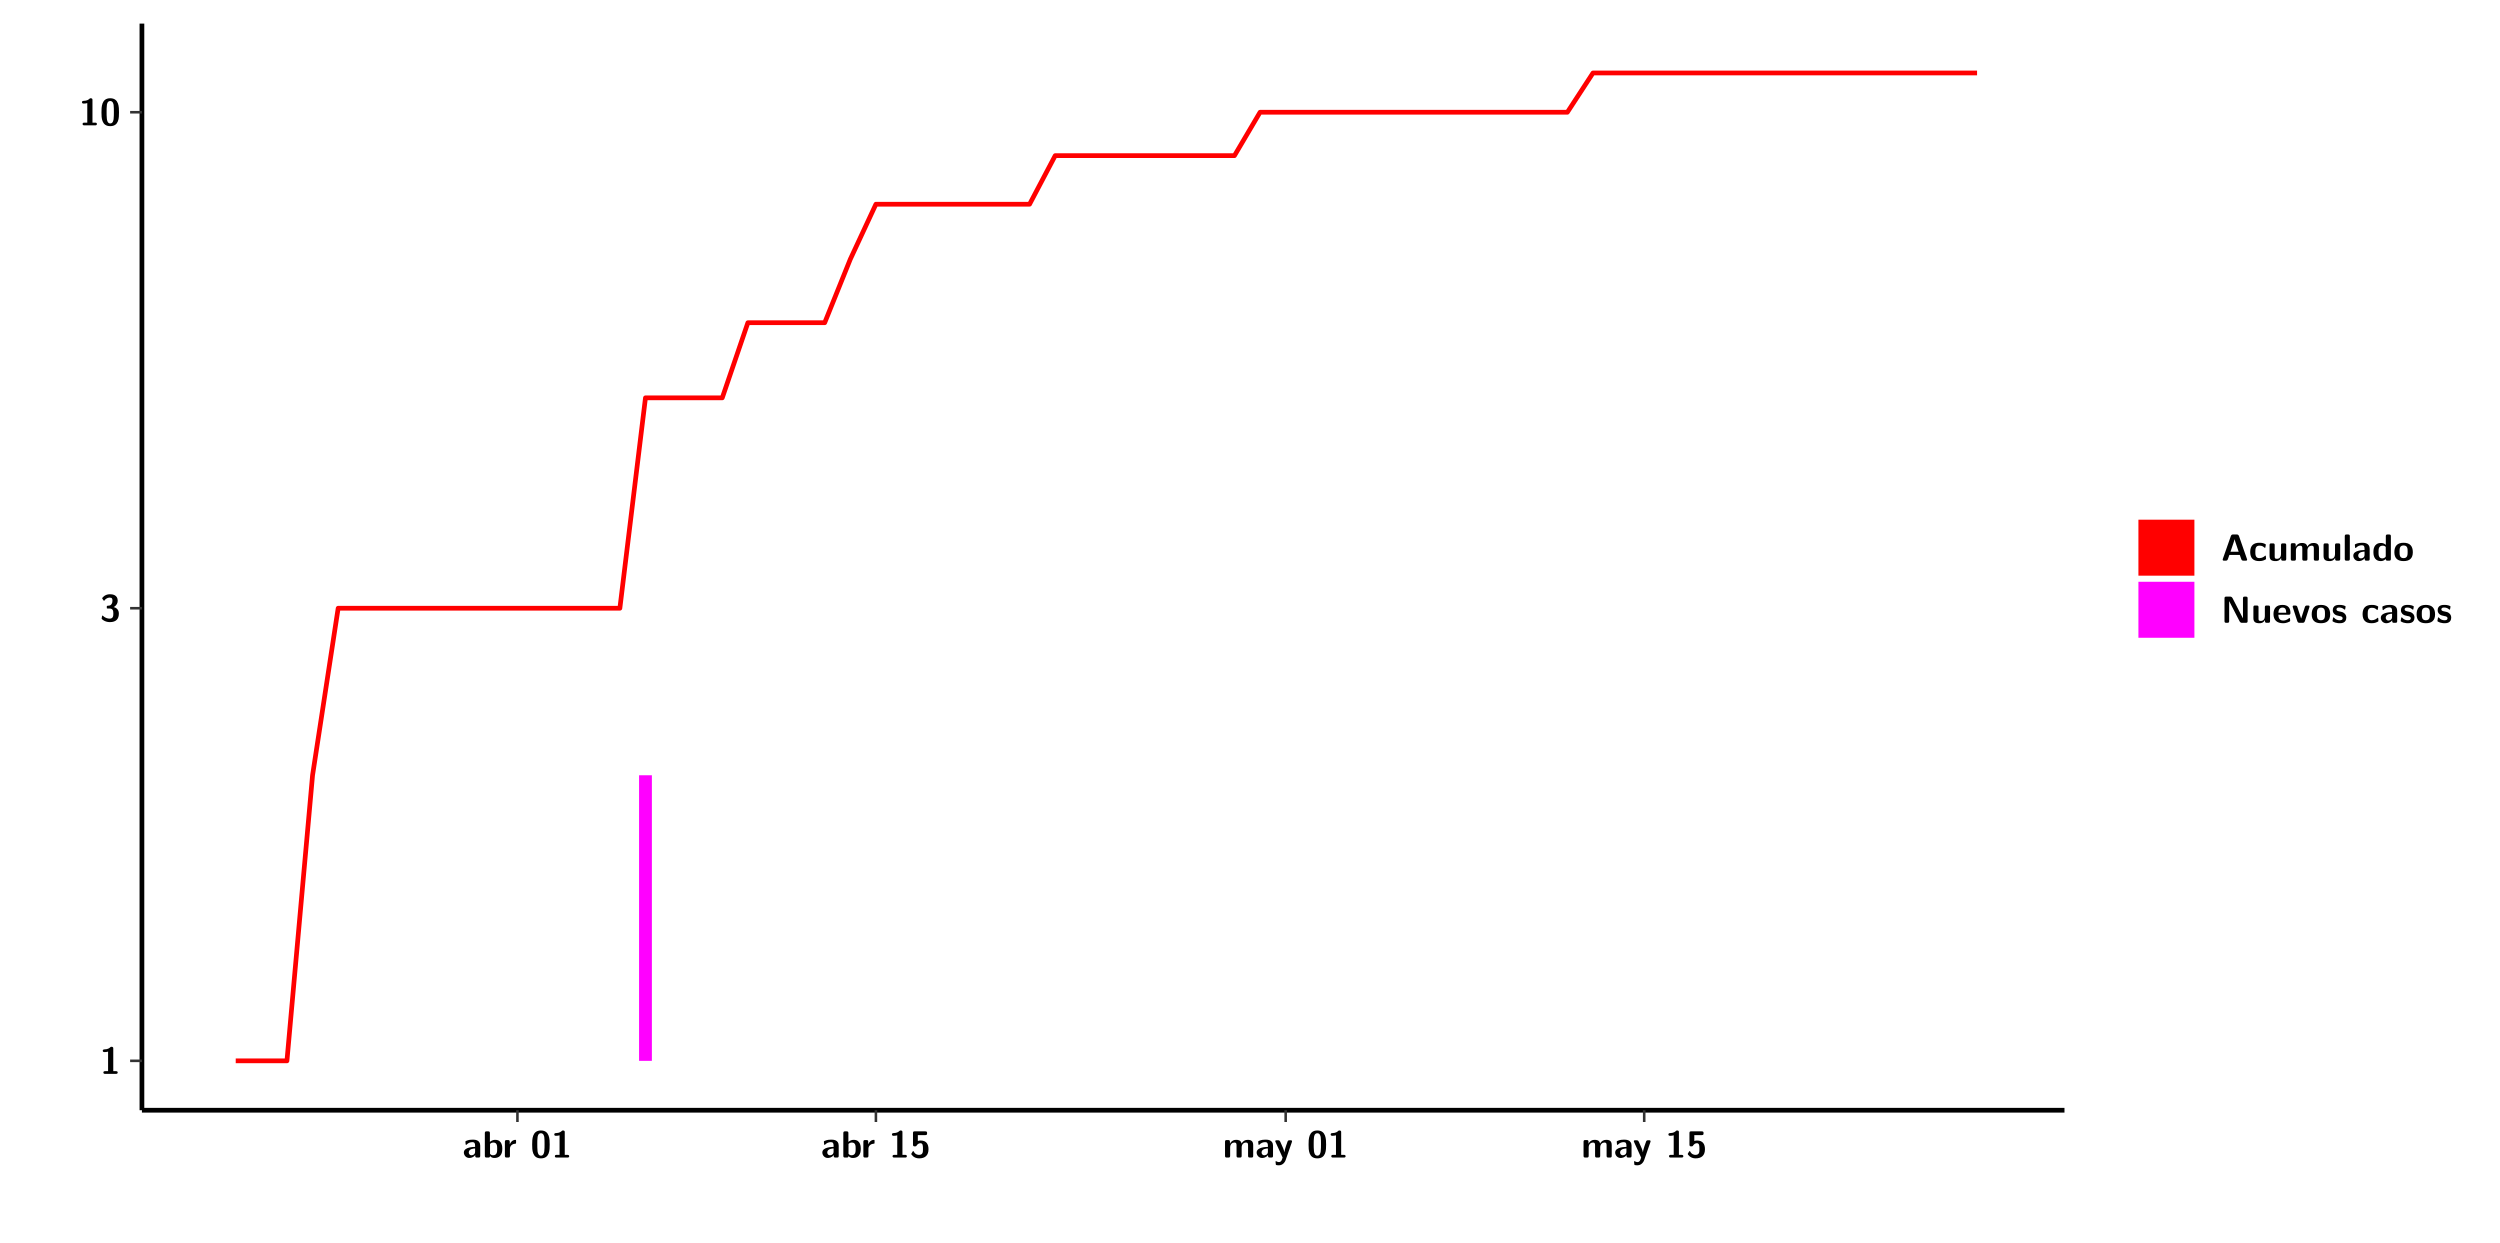
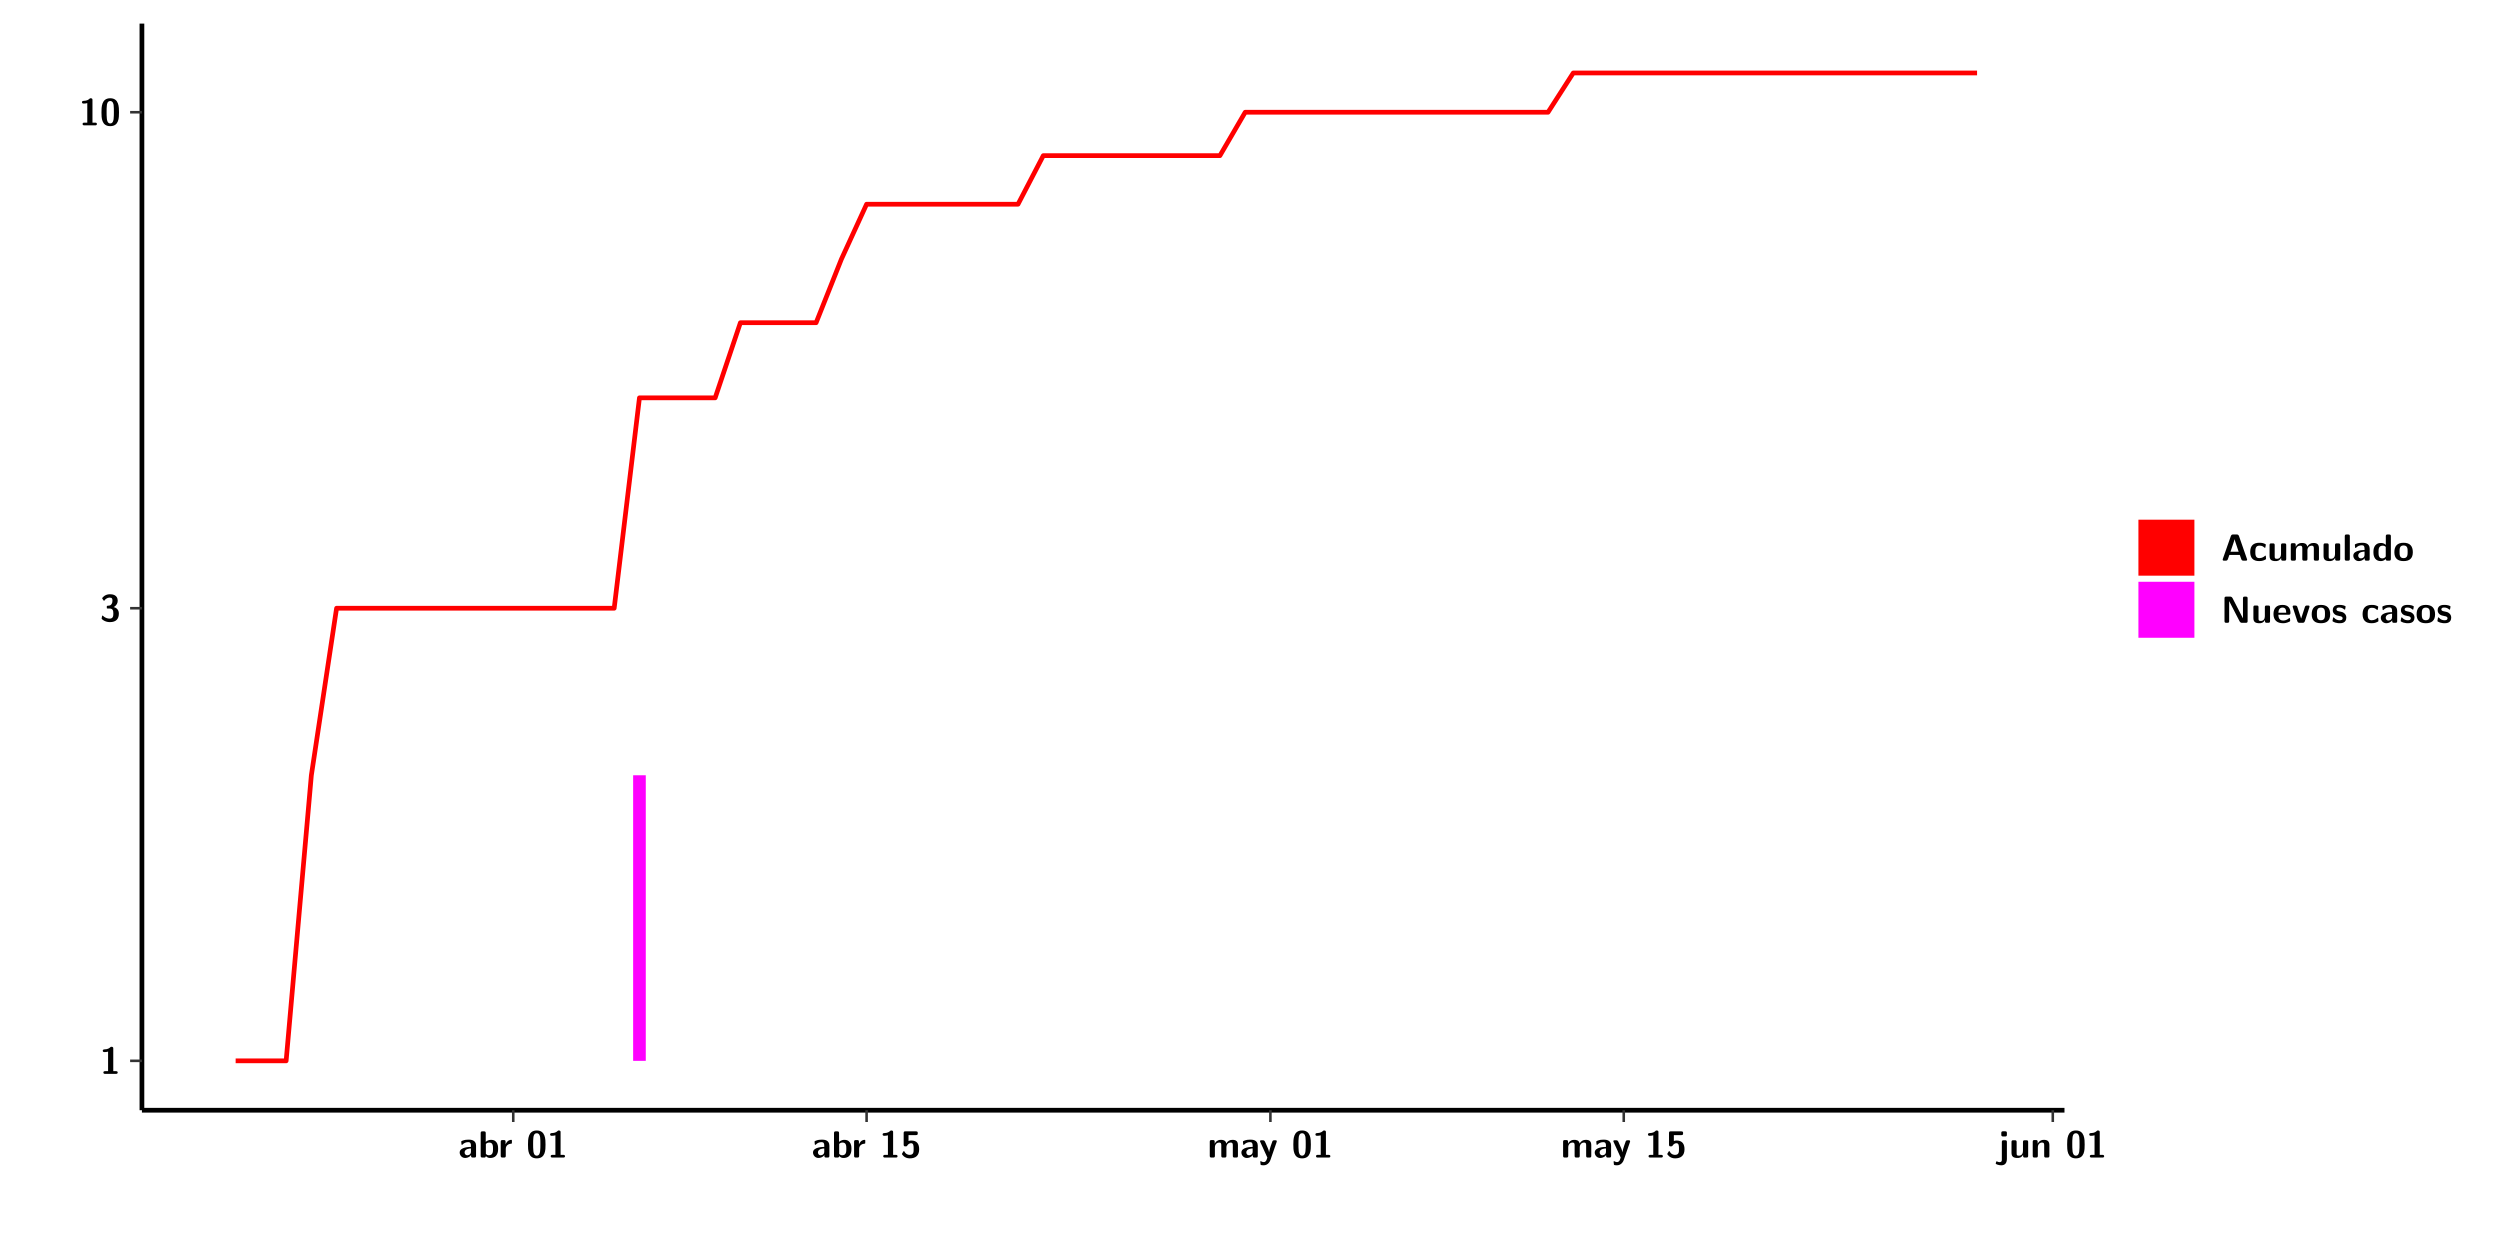
<svg xmlns="http://www.w3.org/2000/svg" xmlns:xlink="http://www.w3.org/1999/xlink" width="579.653pt" height="288pt" viewBox="0 0 579.653 288" version="1.1">
  <defs>
    <g>
      <symbol overflow="visible" id="glyph0-0">
        <path style="stroke:none;" d="" />
      </symbol>
      <symbol overflow="visible" id="glyph0-1">
        <path style="stroke:none;" d="M 3.109 -5.859 C 3.109 -6.016 3.109 -6.281 2.719 -6.281 C 2.547 -6.281 2.516 -6.266 2.406 -6.156 C 2.25 -6.016 1.922 -5.688 1.047 -5.672 C 0.891 -5.672 0.672 -5.609 0.672 -5.359 C 0.672 -5.047 0.969 -5.047 1.094 -5.047 C 1.344 -5.047 1.656 -5.078 1.906 -5.156 L 1.906 -0.625 L 1.234 -0.625 C 1.109 -0.625 0.812 -0.625 0.812 -0.312 C 0.812 0 1.109 0 1.234 0 L 3.719 0 C 3.828 0 4.141 0 4.141 -0.312 C 4.141 -0.625 3.828 -0.625 3.719 -0.625 L 3.109 -0.625 Z M 3.109 -5.859 " />
      </symbol>
      <symbol overflow="visible" id="glyph0-2">
        <path style="stroke:none;" d="M 0.844 -4.859 C 0.906 -4.766 0.953 -4.766 0.969 -4.766 C 1.031 -4.766 1.047 -4.797 1.094 -4.859 C 1.547 -5.5 2.172 -5.5 2.281 -5.5 C 2.844 -5.5 2.922 -5.203 2.922 -4.781 C 2.922 -4.656 2.922 -4.234 2.641 -3.906 C 2.438 -3.656 2.219 -3.641 1.953 -3.625 C 1.859 -3.609 1.688 -3.609 1.672 -3.578 C 1.609 -3.562 1.609 -3.5 1.609 -3.359 L 1.609 -3.203 C 1.609 -2.984 1.609 -2.969 1.844 -2.969 L 2.219 -2.969 C 3.031 -2.969 3.125 -2.469 3.125 -1.797 C 3.125 -1.203 3.062 -0.625 2.266 -0.625 C 1.984 -0.625 1.328 -0.688 0.75 -1.25 C 0.672 -1.328 0.656 -1.328 0.625 -1.328 C 0.531 -1.328 0.516 -1.25 0.516 -1.234 C 0.516 -1.234 0.406 -0.672 0.406 -0.625 C 0.406 -0.516 1.156 0.188 2.312 0.188 C 3.812 0.188 4.406 -0.609 4.406 -1.781 C 4.406 -2.562 3.984 -3.109 3.203 -3.297 C 3.906 -3.688 4.141 -4.266 4.141 -4.766 C 4.141 -6.156 2.891 -6.281 2.328 -6.281 C 1.125 -6.281 0.531 -5.422 0.531 -5.344 C 0.531 -5.297 0.594 -5.219 0.594 -5.219 Z M 0.844 -4.859 " />
      </symbol>
      <symbol overflow="visible" id="glyph0-3">
        <path style="stroke:none;" d="M 4.438 -3 C 4.438 -4.203 4.438 -6.281 2.406 -6.281 C 0.375 -6.281 0.375 -4.219 0.375 -3 C 0.375 -1.812 0.375 0.188 2.406 0.188 C 4.438 0.188 4.438 -1.781 4.438 -3 Z M 2.406 -0.438 C 1.75 -0.438 1.656 -1.25 1.625 -1.484 C 1.562 -1.953 1.562 -2.766 1.562 -3.125 C 1.562 -3.641 1.562 -4.203 1.625 -4.641 C 1.641 -4.875 1.734 -5.641 2.406 -5.641 C 3.047 -5.641 3.156 -4.906 3.188 -4.734 C 3.25 -4.281 3.25 -3.594 3.25 -3.125 C 3.25 -2.625 3.25 -1.953 3.188 -1.469 C 3.156 -1.234 3.062 -0.438 2.406 -0.438 Z M 2.406 -0.438 " />
      </symbol>
      <symbol overflow="visible" id="glyph0-4">
        <path style="stroke:none;" d="M 4.062 -2.766 C 4.062 -4.156 2.734 -4.156 2.297 -4.156 C 1.891 -4.156 1.453 -4.125 0.859 -3.891 C 0.672 -3.797 0.625 -3.781 0.625 -3.688 C 0.625 -3.625 0.688 -3.109 0.688 -3.047 C 0.703 -2.984 0.75 -2.938 0.812 -2.938 C 0.844 -2.938 0.875 -2.969 0.906 -3 C 1.281 -3.391 1.719 -3.578 2.266 -3.578 C 2.734 -3.578 2.875 -3.297 2.875 -2.781 L 2.875 -2.469 C 2.562 -2.469 0.266 -2.453 0.266 -1.172 C 0.266 -0.547 0.766 0.094 1.531 0.094 C 1.828 0.094 2.484 0.016 2.906 -0.594 L 2.906 -0.422 C 2.906 -0.141 2.969 0 3.328 0 L 3.641 0 C 3.984 0 4.062 -0.109 4.062 -0.422 Z M 2.875 -1.344 C 2.875 -0.531 2.047 -0.531 2.016 -0.531 C 1.641 -0.531 1.406 -0.844 1.406 -1.188 C 1.406 -2.047 2.625 -2.109 2.875 -2.109 Z M 2.875 -1.344 " />
      </symbol>
      <symbol overflow="visible" id="glyph0-5">
        <path style="stroke:none;" d="M 1.703 -5.656 C 1.703 -5.938 1.641 -6.078 1.281 -6.078 L 0.953 -6.078 C 0.641 -6.078 0.531 -5.984 0.531 -5.656 L 0.531 -0.422 C 0.531 -0.109 0.625 0 0.953 0 L 1.312 0 C 1.453 0 1.719 0 1.734 -0.344 C 2.125 0.094 2.578 0.094 2.719 0.094 C 4.578 0.094 4.578 -1.594 4.578 -2.031 C 4.578 -2.453 4.578 -4.109 2.938 -4.109 C 2.219 -4.109 1.781 -3.703 1.703 -3.625 Z M 1.734 -3.172 C 1.844 -3.281 2.109 -3.484 2.5 -3.484 C 3.391 -3.484 3.391 -2.672 3.391 -2.016 C 3.391 -1.375 3.391 -0.531 2.406 -0.531 C 2.047 -0.531 1.828 -0.75 1.734 -0.875 Z M 1.734 -3.172 " />
      </symbol>
      <symbol overflow="visible" id="glyph0-6">
        <path style="stroke:none;" d="M 1.703 -2.016 C 1.703 -2.844 2.391 -3.188 2.938 -3.219 C 3.109 -3.234 3.125 -3.234 3.125 -3.469 L 3.125 -3.875 C 3.125 -4.047 3.125 -4.109 2.969 -4.109 C 2.719 -4.109 2.078 -4.031 1.672 -3.078 L 1.656 -3.078 L 1.656 -3.641 C 1.656 -3.922 1.594 -4.062 1.234 -4.062 L 0.953 -4.062 C 0.641 -4.062 0.531 -3.969 0.531 -3.641 L 0.531 -0.422 C 0.531 -0.109 0.625 0 0.953 0 L 1.281 0 C 1.609 0 1.703 -0.109 1.703 -0.422 Z M 1.703 -2.016 " />
      </symbol>
      <symbol overflow="visible" id="glyph0-7">
        <path style="stroke:none;" d="M 1.859 -5.203 L 3.578 -5.203 C 4 -5.203 4 -5.406 4 -5.641 C 4 -5.875 4 -6.078 3.578 -6.078 L 1.141 -6.078 C 0.875 -6.078 0.734 -6.031 0.734 -5.688 L 0.734 -3 C 0.734 -2.609 0.922 -2.594 1.172 -2.594 C 1.391 -2.594 1.469 -2.594 1.594 -2.812 C 1.812 -3.141 2.109 -3.328 2.469 -3.328 C 3.047 -3.328 3.047 -2.656 3.047 -1.969 C 3.047 -1.297 3.047 -0.625 2.125 -0.625 C 1.844 -0.625 1.25 -0.703 0.906 -1.406 C 0.875 -1.453 0.844 -1.5 0.781 -1.5 C 0.719 -1.5 0.703 -1.469 0.656 -1.391 C 0.531 -1.188 0.328 -0.891 0.328 -0.828 C 0.328 -0.75 0.891 0.188 2.141 0.188 C 3.562 0.188 4.328 -0.516 4.328 -1.938 C 4.328 -3.094 3.844 -3.953 2.5 -3.953 C 2.281 -3.953 2.078 -3.922 1.859 -3.844 Z M 1.859 -5.203 " />
      </symbol>
      <symbol overflow="visible" id="glyph0-8">
        <path style="stroke:none;" d="M 7.062 -2.844 C 7.062 -3.75 6.672 -4.109 5.781 -4.109 C 5.156 -4.109 4.688 -3.828 4.359 -3.25 C 4.219 -4.078 3.484 -4.109 3.109 -4.109 C 2.938 -4.109 2.578 -4.109 2.188 -3.828 C 1.906 -3.625 1.734 -3.344 1.672 -3.203 L 1.672 -3.641 C 1.672 -3.922 1.609 -4.062 1.25 -4.062 L 0.953 -4.062 C 0.625 -4.062 0.531 -3.969 0.531 -3.641 L 0.531 -0.422 C 0.531 -0.109 0.625 0 0.953 0 L 1.297 0 C 1.625 0 1.719 -0.109 1.719 -0.422 L 1.719 -2.359 C 1.719 -3.141 2.25 -3.484 2.688 -3.484 C 3.109 -3.484 3.203 -3.297 3.203 -2.828 L 3.203 -0.422 C 3.203 -0.109 3.297 0 3.625 0 L 3.969 0 C 4.297 0 4.391 -0.109 4.391 -0.422 L 4.391 -2.359 C 4.391 -3.141 4.922 -3.484 5.359 -3.484 C 5.781 -3.484 5.875 -3.297 5.875 -2.828 L 5.875 -0.422 C 5.875 -0.109 5.969 0 6.297 0 L 6.641 0 C 6.984 0 7.062 -0.109 7.062 -0.422 Z M 7.062 -2.844 " />
      </symbol>
      <symbol overflow="visible" id="glyph0-9">
        <path style="stroke:none;" d="M 4.109 -3.609 C 4.141 -3.719 4.141 -3.734 4.141 -3.781 C 4.141 -4.016 3.906 -4.016 3.797 -4.016 L 3.609 -4.016 C 3.469 -4.016 3.266 -4.016 3.141 -3.812 C 3.109 -3.766 2.406 -1.828 2.359 -1.25 L 2.344 -1.25 C 2.312 -1.672 1.953 -2.484 1.562 -3.328 C 1.328 -3.891 1.266 -4.016 0.828 -4.016 L 0.594 -4.016 C 0.469 -4.016 0.25 -4.016 0.25 -3.781 C 0.25 -3.75 0.281 -3.688 0.297 -3.641 L 1.953 0 C 1.891 0.188 1.859 0.281 1.828 0.375 C 1.734 0.656 1.578 1.047 1.109 1.047 C 0.812 1.047 0.609 0.922 0.516 0.875 C 0.469 0.844 0.453 0.828 0.422 0.828 C 0.391 0.828 0.312 0.859 0.312 0.969 C 0.312 1.031 0.375 1.641 0.391 1.672 C 0.469 1.781 0.953 1.797 1.094 1.797 C 2.172 1.797 2.609 0.766 2.672 0.547 Z M 4.109 -3.609 " />
      </symbol>
      <symbol overflow="visible" id="glyph0-10">
+         <path style="stroke:none;" d="M 1.969 -5.672 C 1.969 -5.953 1.906 -6.094 1.547 -6.094 L 1.094 -6.094 C 0.766 -6.094 0.672 -5.984 0.672 -5.672 L 0.672 -5.312 C 0.672 -5.031 0.734 -4.891 1.094 -4.891 L 1.547 -4.891 C 1.875 -4.891 1.969 -5 1.969 -5.312 Z M 0.797 0.484 C 0.797 0.703 0.797 1.062 0.25 1.062 C 0.156 1.062 -0.094 1.031 -0.266 0.922 C -0.359 0.875 -0.375 0.875 -0.406 0.875 C -0.484 0.875 -0.5 0.922 -0.547 1.094 C -0.609 1.281 -0.625 1.359 -0.625 1.391 C -0.625 1.547 0.109 1.797 0.656 1.797 C 1.625 1.797 1.969 1.141 1.969 0.281 L 1.969 -3.594 C 1.969 -3.875 1.906 -4.016 1.547 -4.016 L 1.219 -4.016 C 0.891 -4.016 0.797 -3.906 0.797 -3.594 Z M 0.797 0.484 " />
+       </symbol>
+       <symbol overflow="visible" id="glyph0-11">
+         <path style="stroke:none;" d="M 4.391 -3.594 C 4.391 -3.875 4.328 -4.016 3.969 -4.016 L 3.609 -4.016 C 3.281 -4.016 3.188 -3.906 3.188 -3.594 L 3.188 -1.516 C 3.188 -0.938 2.891 -0.438 2.266 -0.438 C 1.766 -0.438 1.719 -0.562 1.719 -1.031 L 1.719 -3.594 C 1.719 -3.875 1.656 -4.016 1.297 -4.016 L 0.953 -4.016 C 0.625 -4.016 0.531 -3.922 0.531 -3.594 L 0.531 -1.109 C 0.531 -0.172 1.031 0.094 1.953 0.094 C 2.188 0.094 2.812 0.094 3.219 -0.656 L 3.219 -0.422 C 3.219 -0.141 3.281 0 3.641 0 L 3.969 0 C 4.297 0 4.391 -0.109 4.391 -0.422 Z M 4.391 -3.594 " />
+       </symbol>
+       <symbol overflow="visible" id="glyph0-12">
+         <path style="stroke:none;" d="M 4.391 -2.844 C 4.391 -3.75 4 -4.109 3.109 -4.109 C 2.188 -4.109 1.781 -3.438 1.672 -3.203 L 1.672 -3.641 C 1.672 -3.922 1.609 -4.062 1.25 -4.062 L 0.953 -4.062 C 0.625 -4.062 0.531 -3.969 0.531 -3.641 L 0.531 -0.422 C 0.531 -0.109 0.625 0 0.953 0 L 1.297 0 C 1.625 0 1.719 -0.109 1.719 -0.422 L 1.719 -2.359 C 1.719 -3.125 2.219 -3.484 2.688 -3.484 C 3.109 -3.484 3.188 -3.281 3.188 -2.828 L 3.188 -0.422 C 3.188 -0.141 3.25 0 3.609 0 L 3.969 0 C 4.297 0 4.391 -0.109 4.391 -0.422 Z M 4.391 -2.844 " />
+       </symbol>
+       <symbol overflow="visible" id="glyph0-13">
        <path style="stroke:none;" d="M 4.156 -5.703 C 4.031 -6.078 3.766 -6.078 3.594 -6.078 L 2.828 -6.078 C 2.641 -6.078 2.391 -6.078 2.266 -5.703 L 0.406 -0.406 C 0.375 -0.297 0.375 -0.281 0.375 -0.234 C 0.375 0 0.594 0 0.703 0 L 1.031 0 C 1.188 0 1.453 0 1.578 -0.344 L 1.922 -1.328 L 4.344 -1.328 L 4.641 -0.484 C 4.75 -0.172 4.812 0 5.234 0 L 5.703 0 C 5.828 0 6.047 0 6.047 -0.234 C 6.047 -0.281 6.047 -0.297 6 -0.406 Z M 2.812 -3.938 C 2.938 -4.328 3.062 -4.656 3.125 -4.969 L 3.141 -4.969 C 3.188 -4.766 3.188 -4.75 3.25 -4.547 L 4.078 -2.078 L 2.188 -2.078 Z M 2.812 -3.938 " />
      </symbol>
-       <symbol overflow="visible" id="glyph0-11">
+       <symbol overflow="visible" id="glyph0-14">
        <path style="stroke:none;" d="M 4 -0.438 C 4 -0.531 3.969 -0.938 3.953 -1.047 C 3.953 -1.078 3.938 -1.172 3.844 -1.172 C 3.812 -1.172 3.797 -1.172 3.703 -1.078 C 3.562 -0.953 3.141 -0.594 2.422 -0.594 C 1.516 -0.594 1.516 -1.469 1.516 -2.031 C 1.516 -2.75 1.562 -3.484 2.453 -3.484 C 3.031 -3.484 3.266 -3.344 3.578 -3.078 C 3.688 -2.984 3.703 -2.984 3.734 -2.984 C 3.828 -2.984 3.844 -3.062 3.844 -3.094 C 3.859 -3.172 3.953 -3.656 3.953 -3.703 C 3.953 -3.781 3.891 -3.812 3.75 -3.891 C 3.328 -4.078 3.062 -4.156 2.453 -4.156 C 1.141 -4.156 0.328 -3.547 0.328 -2.016 C 0.328 -0.562 1.078 0.094 2.406 0.094 C 2.641 0.094 3.172 0.094 3.75 -0.203 C 4 -0.344 4 -0.344 4 -0.438 Z M 4 -0.438 " />
      </symbol>
-       <symbol overflow="visible" id="glyph0-12">
-         <path style="stroke:none;" d="M 4.391 -3.594 C 4.391 -3.875 4.328 -4.016 3.969 -4.016 L 3.609 -4.016 C 3.281 -4.016 3.188 -3.906 3.188 -3.594 L 3.188 -1.516 C 3.188 -0.938 2.891 -0.438 2.266 -0.438 C 1.766 -0.438 1.719 -0.562 1.719 -1.031 L 1.719 -3.594 C 1.719 -3.875 1.656 -4.016 1.297 -4.016 L 0.953 -4.016 C 0.625 -4.016 0.531 -3.922 0.531 -3.594 L 0.531 -1.109 C 0.531 -0.172 1.031 0.094 1.953 0.094 C 2.188 0.094 2.812 0.094 3.219 -0.656 L 3.219 -0.422 C 3.219 -0.141 3.281 0 3.641 0 L 3.969 0 C 4.297 0 4.391 -0.109 4.391 -0.422 Z M 4.391 -3.594 " />
-       </symbol>
-       <symbol overflow="visible" id="glyph0-13">
+       <symbol overflow="visible" id="glyph0-15">
        <path style="stroke:none;" d="M 1.703 -5.656 C 1.703 -5.938 1.641 -6.078 1.281 -6.078 L 0.953 -6.078 C 0.641 -6.078 0.531 -5.984 0.531 -5.656 L 0.531 -0.422 C 0.531 -0.109 0.625 0 0.953 0 L 1.281 0 C 1.609 0 1.703 -0.109 1.703 -0.422 Z M 1.703 -5.656 " />
      </symbol>
-       <symbol overflow="visible" id="glyph0-14">
+       <symbol overflow="visible" id="glyph0-16">
        <path style="stroke:none;" d="M 4.375 -5.656 C 4.375 -5.938 4.312 -6.078 3.953 -6.078 L 3.625 -6.078 C 3.297 -6.078 3.203 -5.969 3.203 -5.656 L 3.203 -3.672 C 2.812 -4.047 2.375 -4.109 2.109 -4.109 C 0.328 -4.109 0.328 -2.422 0.328 -2 C 0.328 -1.594 0.328 0.094 2.062 0.094 C 2.422 0.094 2.812 -0.016 3.188 -0.406 C 3.188 -0.094 3.297 0 3.609 0 L 3.953 0 C 4.281 0 4.375 -0.109 4.375 -0.422 Z M 3.188 -1.094 C 3.188 -0.953 3.188 -0.875 2.922 -0.688 C 2.703 -0.547 2.5 -0.531 2.406 -0.531 C 1.516 -0.531 1.516 -1.344 1.516 -2 C 1.516 -2.656 1.516 -3.484 2.5 -3.484 C 2.75 -3.484 2.984 -3.391 3.188 -3.203 Z M 3.188 -1.094 " />
      </symbol>
-       <symbol overflow="visible" id="glyph0-15">
+       <symbol overflow="visible" id="glyph0-17">
        <path style="stroke:none;" d="M 4.547 -1.969 C 4.547 -3.406 3.844 -4.156 2.406 -4.156 C 0.953 -4.156 0.266 -3.391 0.266 -1.969 C 0.266 -0.547 1.031 0.094 2.406 0.094 C 3.781 0.094 4.547 -0.531 4.547 -1.969 Z M 2.406 -0.594 C 1.469 -0.594 1.469 -1.375 1.469 -2.078 C 1.469 -2.75 1.469 -3.531 2.406 -3.531 C 3.344 -3.531 3.344 -2.766 3.344 -2.078 C 3.344 -1.391 3.344 -0.594 2.406 -0.594 Z M 2.406 -0.594 " />
      </symbol>
-       <symbol overflow="visible" id="glyph0-16">
+       <symbol overflow="visible" id="glyph0-18">
        <path style="stroke:none;" d="M 2.656 -5.734 C 2.469 -6.078 2.203 -6.078 2.031 -6.078 L 1.219 -6.078 C 0.906 -6.078 0.797 -5.984 0.797 -5.656 L 0.797 -0.422 C 0.797 -0.109 0.891 0 1.219 0 L 1.453 0 C 1.781 0 1.875 -0.109 1.875 -0.422 L 1.875 -5.016 L 1.891 -5.016 L 4.297 -0.344 C 4.484 0 4.75 0 4.922 0 L 5.734 0 C 6.062 0 6.156 -0.109 6.156 -0.422 L 6.156 -5.656 C 6.156 -5.938 6.094 -6.078 5.734 -6.078 L 5.5 -6.078 C 5.156 -6.078 5.078 -5.969 5.078 -5.656 L 5.078 -1.062 L 5.062 -1.062 Z M 2.656 -5.734 " />
      </symbol>
-       <symbol overflow="visible" id="glyph0-17">
+       <symbol overflow="visible" id="glyph0-19">
        <path style="stroke:none;" d="M 3.781 -1.875 C 3.984 -1.875 4.203 -1.891 4.203 -2.281 C 4.203 -3.406 3.672 -4.156 2.359 -4.156 C 0.969 -4.156 0.266 -3.375 0.266 -2.047 C 0.266 -0.609 1.109 0.094 2.484 0.094 C 2.812 0.094 3.312 0.047 3.891 -0.234 C 4.078 -0.328 4.141 -0.359 4.141 -0.469 C 4.141 -0.531 4.125 -0.781 4.109 -0.844 C 4.078 -1.125 4.062 -1.125 3.984 -1.125 C 3.953 -1.125 3.938 -1.125 3.844 -1.047 C 3.328 -0.594 2.797 -0.531 2.516 -0.531 C 1.531 -0.531 1.422 -1.312 1.391 -1.875 Z M 1.406 -2.344 C 1.422 -2.875 1.609 -3.531 2.359 -3.531 C 3.062 -3.531 3.203 -3.031 3.219 -2.344 Z M 1.406 -2.344 " />
      </symbol>
-       <symbol overflow="visible" id="glyph0-18">
+       <symbol overflow="visible" id="glyph0-20">
        <path style="stroke:none;" d="M 4.109 -3.609 C 4.141 -3.719 4.141 -3.75 4.141 -3.766 C 4.141 -4.016 3.922 -4.016 3.797 -4.016 L 3.609 -4.016 C 3.25 -4.016 3.141 -3.891 3.062 -3.641 L 2.203 -0.984 L 1.328 -3.641 C 1.266 -3.828 1.203 -4.016 0.781 -4.016 L 0.578 -4.016 C 0.453 -4.016 0.234 -4.016 0.234 -3.766 C 0.234 -3.75 0.234 -3.719 0.266 -3.609 L 1.312 -0.375 C 1.438 0 1.703 0 1.859 0 L 2.5 0 C 2.672 0 2.938 0 3.062 -0.375 Z M 4.109 -3.609 " />
      </symbol>
-       <symbol overflow="visible" id="glyph0-19">
+       <symbol overflow="visible" id="glyph0-21">
        <path style="stroke:none;" d="M 3.469 -1.234 C 3.469 -1.734 3.203 -2.031 3.047 -2.172 C 2.703 -2.484 2.391 -2.547 2.031 -2.609 C 1.547 -2.703 1.188 -2.766 1.188 -3.109 C 1.188 -3.469 1.484 -3.547 1.828 -3.547 C 2.406 -3.547 2.719 -3.328 2.953 -3.125 C 3.047 -3.047 3.062 -3.047 3.094 -3.047 C 3.188 -3.047 3.203 -3.125 3.203 -3.156 C 3.219 -3.219 3.312 -3.719 3.312 -3.766 C 3.312 -3.906 2.844 -4.031 2.75 -4.062 C 2.406 -4.156 2.125 -4.156 1.891 -4.156 C 1.5 -4.156 0.328 -4.156 0.328 -2.906 C 0.328 -2.484 0.516 -2.219 0.75 -2 C 1.062 -1.734 1.406 -1.672 1.906 -1.562 C 2.156 -1.531 2.609 -1.453 2.609 -1.062 C 2.609 -0.656 2.266 -0.594 1.922 -0.594 C 1.531 -0.594 1.047 -0.703 0.625 -1.188 C 0.594 -1.234 0.562 -1.266 0.516 -1.266 C 0.422 -1.266 0.406 -1.188 0.391 -1.125 C 0.375 -1.016 0.266 -0.516 0.266 -0.422 C 0.266 -0.266 0.922 -0.062 0.922 -0.047 C 1.406 0.094 1.766 0.094 1.922 0.094 C 2.359 0.094 3.469 0.062 3.469 -1.234 Z M 3.469 -1.234 " />
      </symbol>
    </g>
    <clipPath id="clip1">
      <path d="M 0 0 L 576.008 0 L 576.008 288 L 0 288 Z M 0 0 " />
    </clipPath>
    <clipPath id="clip2">
      <path d="M 32.906 5.477 L 478.672 5.477 L 478.672 257.414 L 32.906 257.414 Z M 32.906 5.477 " />
    </clipPath>
  </defs>
  <g id="surface1">
    <g clip-path="url(#clip1)" clip-rule="nonzero">
      <path style="fill-rule:nonzero;fill:rgb(100%,100%,100%);fill-opacity:1;stroke-width:0.598;stroke-linecap:round;stroke-linejoin:round;stroke:rgb(100%,100%,100%);stroke-opacity:1;stroke-miterlimit:10;" d="M 0 0 L 0 288.004 L 576.008 288.004 L 576.008 0 Z M 0 0 " transform="matrix(1,0,0,-1,0,288)" />
    </g>
    <g clip-path="url(#clip2)" clip-rule="nonzero">
      <path style=" stroke:none;fill-rule:nonzero;fill:rgb(100%,100%,100%);fill-opacity:1;" d="M 32.906 257.414 L 32.906 5.477 L 478.672 5.477 L 478.672 257.414 Z M 32.906 257.414 " />
    </g>
-     <path style=" stroke:none;fill-rule:nonzero;fill:rgb(100%,0%,100%);fill-opacity:1;" d="M 148.176 245.969 L 148.176 179.754 L 151.145 179.754 L 151.145 245.969 Z M 148.176 245.969 " />
-     <path style="fill:none;stroke-width:1.096;stroke-linecap:butt;stroke-linejoin:round;stroke:rgb(100%,0%,0%);stroke-opacity:1;stroke-miterlimit:10;" d="M 54.656 42.031 L 66.531 42.031 L 72.469 108.246 L 78.406 146.973 L 143.723 146.973 L 149.66 195.758 L 167.465 195.758 L 173.402 213.172 L 191.215 213.172 L 197.152 227.898 L 203.09 240.652 L 238.719 240.652 L 244.656 251.91 L 286.219 251.91 L 292.156 261.973 L 363.41 261.973 L 369.352 271.078 L 458.406 271.078 " transform="matrix(1,0,0,-1,0,288)" />
+     <path style=" stroke:none;fill-rule:nonzero;fill:rgb(100%,0%,100%);fill-opacity:1;" d="M 146.801 245.969 L 146.801 179.754 L 149.73 179.754 L 149.73 245.969 Z M 146.801 245.969 " />
+     <path style="fill:none;stroke-width:1.096;stroke-linecap:butt;stroke-linejoin:round;stroke:rgb(100%,0%,0%);stroke-opacity:1;stroke-miterlimit:10;" d="M 54.637 42.031 L 66.344 42.031 L 72.191 108.246 L 78.039 146.973 L 142.406 146.973 L 148.266 195.758 L 165.82 195.758 L 171.668 213.172 L 189.223 213.172 L 195.082 227.898 L 200.93 240.652 L 236.039 240.652 L 241.895 251.91 L 282.852 251.91 L 288.711 261.973 L 358.93 261.973 L 364.777 271.078 L 458.406 271.078 " transform="matrix(1,0,0,-1,0,288)" />
    <path style="fill:none;stroke-width:1.096;stroke-linecap:butt;stroke-linejoin:round;stroke:rgb(0%,0%,0%);stroke-opacity:1;stroke-miterlimit:10;" d="M 32.906 30.586 L 32.906 282.523 " transform="matrix(1,0,0,-1,0,288)" />
    <g style="fill:rgb(0%,0%,0%);fill-opacity:1;">
      <use xlink:href="#glyph0-1" x="23.153" y="248.986" />
    </g>
    <g style="fill:rgb(0%,0%,0%);fill-opacity:1;">
      <use xlink:href="#glyph0-2" x="23.153" y="144.06" />
    </g>
    <g style="fill:rgb(0%,0%,0%);fill-opacity:1;">
      <use xlink:href="#glyph0-1" x="18.331" y="29.061" />
      <use xlink:href="#glyph0-3" x="23.153" y="29.061" />
    </g>
    <path style="fill:none;stroke-width:0.598;stroke-linecap:butt;stroke-linejoin:round;stroke:rgb(20%,20%,20%);stroke-opacity:1;stroke-miterlimit:10;" d="M 30.168 42.031 L 32.906 42.031 " transform="matrix(1,0,0,-1,0,288)" />
    <path style="fill:none;stroke-width:0.598;stroke-linecap:butt;stroke-linejoin:round;stroke:rgb(20%,20%,20%);stroke-opacity:1;stroke-miterlimit:10;" d="M 30.168 146.973 L 32.906 146.973 " transform="matrix(1,0,0,-1,0,288)" />
    <path style="fill:none;stroke-width:0.598;stroke-linecap:butt;stroke-linejoin:round;stroke:rgb(20%,20%,20%);stroke-opacity:1;stroke-miterlimit:10;" d="M 30.168 261.973 L 32.906 261.973 " transform="matrix(1,0,0,-1,0,288)" />
    <path style="fill:none;stroke-width:1.096;stroke-linecap:butt;stroke-linejoin:round;stroke:rgb(0%,0%,0%);stroke-opacity:1;stroke-miterlimit:10;" d="M 32.906 30.586 L 478.672 30.586 " transform="matrix(1,0,0,-1,0,288)" />
-     <path style="fill:none;stroke-width:0.598;stroke-linecap:butt;stroke-linejoin:round;stroke:rgb(20%,20%,20%);stroke-opacity:1;stroke-miterlimit:10;" d="M 119.973 27.848 L 119.973 30.586 " transform="matrix(1,0,0,-1,0,288)" />
-     <path style="fill:none;stroke-width:0.598;stroke-linecap:butt;stroke-linejoin:round;stroke:rgb(20%,20%,20%);stroke-opacity:1;stroke-miterlimit:10;" d="M 203.09 27.848 L 203.09 30.586 " transform="matrix(1,0,0,-1,0,288)" />
-     <path style="fill:none;stroke-width:0.598;stroke-linecap:butt;stroke-linejoin:round;stroke:rgb(20%,20%,20%);stroke-opacity:1;stroke-miterlimit:10;" d="M 298.098 27.848 L 298.098 30.586 " transform="matrix(1,0,0,-1,0,288)" />
-     <path style="fill:none;stroke-width:0.598;stroke-linecap:butt;stroke-linejoin:round;stroke:rgb(20%,20%,20%);stroke-opacity:1;stroke-miterlimit:10;" d="M 381.227 27.848 L 381.227 30.586 " transform="matrix(1,0,0,-1,0,288)" />
+     <path style="fill:none;stroke-width:0.598;stroke-linecap:butt;stroke-linejoin:round;stroke:rgb(20%,20%,20%);stroke-opacity:1;stroke-miterlimit:10;" d="M 119.004 27.848 L 119.004 30.586 " transform="matrix(1,0,0,-1,0,288)" />
+     <path style="fill:none;stroke-width:0.598;stroke-linecap:butt;stroke-linejoin:round;stroke:rgb(20%,20%,20%);stroke-opacity:1;stroke-miterlimit:10;" d="M 200.93 27.848 L 200.93 30.586 " transform="matrix(1,0,0,-1,0,288)" />
+     <path style="fill:none;stroke-width:0.598;stroke-linecap:butt;stroke-linejoin:round;stroke:rgb(20%,20%,20%);stroke-opacity:1;stroke-miterlimit:10;" d="M 294.559 27.848 L 294.559 30.586 " transform="matrix(1,0,0,-1,0,288)" />
+     <path style="fill:none;stroke-width:0.598;stroke-linecap:butt;stroke-linejoin:round;stroke:rgb(20%,20%,20%);stroke-opacity:1;stroke-miterlimit:10;" d="M 376.484 27.848 L 376.484 30.586 " transform="matrix(1,0,0,-1,0,288)" />
+     <path style="fill:none;stroke-width:0.598;stroke-linecap:butt;stroke-linejoin:round;stroke:rgb(20%,20%,20%);stroke-opacity:1;stroke-miterlimit:10;" d="M 475.961 27.848 L 475.961 30.586 " transform="matrix(1,0,0,-1,0,288)" />
    <g style="fill:rgb(0%,0%,0%);fill-opacity:1;">
-       <use xlink:href="#glyph0-4" x="107.282" y="268.394" />
-       <use xlink:href="#glyph0-5" x="111.885" y="268.394" />
+       <use xlink:href="#glyph0-4" x="106.316" y="268.394" />
+       <use xlink:href="#glyph0-5" x="110.919" y="268.394" />
    </g>
    <g style="fill:rgb(0%,0%,0%);fill-opacity:1;">
-       <use xlink:href="#glyph0-6" x="116.532" y="268.394" />
+       <use xlink:href="#glyph0-6" x="115.566" y="268.394" />
    </g>
    <g style="fill:rgb(0%,0%,0%);fill-opacity:1;">
-       <use xlink:href="#glyph0-3" x="123.013" y="268.394" />
-       <use xlink:href="#glyph0-1" x="127.835" y="268.394" />
+       <use xlink:href="#glyph0-3" x="122.047" y="268.394" />
+       <use xlink:href="#glyph0-1" x="126.869" y="268.394" />
    </g>
    <g style="fill:rgb(0%,0%,0%);fill-opacity:1;">
-       <use xlink:href="#glyph0-4" x="190.4" y="268.394" />
-       <use xlink:href="#glyph0-5" x="195.003" y="268.394" />
+       <use xlink:href="#glyph0-4" x="188.238" y="268.394" />
+       <use xlink:href="#glyph0-5" x="192.841" y="268.394" />
    </g>
    <g style="fill:rgb(0%,0%,0%);fill-opacity:1;">
-       <use xlink:href="#glyph0-6" x="199.65" y="268.394" />
+       <use xlink:href="#glyph0-6" x="197.497" y="268.394" />
    </g>
    <g style="fill:rgb(0%,0%,0%);fill-opacity:1;">
-       <use xlink:href="#glyph0-1" x="206.131" y="268.394" />
-       <use xlink:href="#glyph0-7" x="210.953" y="268.394" />
+       <use xlink:href="#glyph0-1" x="203.969" y="268.394" />
+       <use xlink:href="#glyph0-7" x="208.791" y="268.394" />
    </g>
    <g style="fill:rgb(0%,0%,0%);fill-opacity:1;">
-       <use xlink:href="#glyph0-8" x="283.504" y="268.394" />
-       <use xlink:href="#glyph0-4" x="291.102" y="268.394" />
+       <use xlink:href="#glyph0-8" x="279.968" y="268.394" />
+       <use xlink:href="#glyph0-4" x="287.566" y="268.394" />
    </g>
    <g style="fill:rgb(0%,0%,0%);fill-opacity:1;">
-       <use xlink:href="#glyph0-9" x="295.433" y="268.394" />
+       <use xlink:href="#glyph0-9" x="291.897" y="268.394" />
    </g>
    <g style="fill:rgb(0%,0%,0%);fill-opacity:1;">
-       <use xlink:href="#glyph0-3" x="303.034" y="268.394" />
-       <use xlink:href="#glyph0-1" x="307.856" y="268.394" />
+       <use xlink:href="#glyph0-3" x="299.498" y="268.394" />
+       <use xlink:href="#glyph0-1" x="304.32" y="268.394" />
    </g>
    <g style="fill:rgb(0%,0%,0%);fill-opacity:1;">
-       <use xlink:href="#glyph0-8" x="366.633" y="268.394" />
-       <use xlink:href="#glyph0-4" x="374.231" y="268.394" />
+       <use xlink:href="#glyph0-8" x="361.891" y="268.394" />
+       <use xlink:href="#glyph0-4" x="369.489" y="268.394" />
    </g>
    <g style="fill:rgb(0%,0%,0%);fill-opacity:1;">
-       <use xlink:href="#glyph0-9" x="378.562" y="268.394" />
+       <use xlink:href="#glyph0-9" x="373.82" y="268.394" />
    </g>
    <g style="fill:rgb(0%,0%,0%);fill-opacity:1;">
-       <use xlink:href="#glyph0-1" x="386.163" y="268.394" />
-       <use xlink:href="#glyph0-7" x="390.985" y="268.394" />
+       <use xlink:href="#glyph0-1" x="381.421" y="268.394" />
+       <use xlink:href="#glyph0-7" x="386.243" y="268.394" />
+     </g>
+     <g style="fill:rgb(0%,0%,0%);fill-opacity:1;">
+       <use xlink:href="#glyph0-10" x="463.352" y="268.394" />
+       <use xlink:href="#glyph0-11" x="465.86" y="268.394" />
+       <use xlink:href="#glyph0-12" x="470.779" y="268.394" />
+     </g>
+     <g style="fill:rgb(0%,0%,0%);fill-opacity:1;">
+       <use xlink:href="#glyph0-3" x="478.916" y="268.394" />
+       <use xlink:href="#glyph0-1" x="483.738" y="268.394" />
    </g>
    <path style=" stroke:none;fill-rule:nonzero;fill:rgb(100%,100%,100%);fill-opacity:1;" d="M 489.629 154.062 L 489.629 108.828 L 570.527 108.828 L 570.527 154.062 Z M 489.629 154.062 " />
    <path style=" stroke:none;fill-rule:nonzero;fill:rgb(100%,0%,0%);fill-opacity:1;" d="M 495.816 133.477 L 495.816 120.496 L 508.797 120.496 L 508.797 133.477 Z M 495.816 133.477 " />
    <path style=" stroke:none;fill-rule:nonzero;fill:rgb(100%,0%,100%);fill-opacity:1;" d="M 495.816 147.875 L 495.816 134.891 L 508.797 134.891 L 508.797 147.875 Z M 495.816 147.875 " />
    <g style="fill:rgb(0%,0%,0%);fill-opacity:1;">
-       <use xlink:href="#glyph0-10" x="514.979" y="130.002" />
-       <use xlink:href="#glyph0-11" x="521.408" y="130.002" />
-       <use xlink:href="#glyph0-12" x="525.694" y="130.002" />
+       <use xlink:href="#glyph0-13" x="514.979" y="130.002" />
+       <use xlink:href="#glyph0-14" x="521.408" y="130.002" />
+       <use xlink:href="#glyph0-11" x="525.694" y="130.002" />
      <use xlink:href="#glyph0-8" x="530.613" y="130.002" />
-       <use xlink:href="#glyph0-12" x="538.212" y="130.002" />
-       <use xlink:href="#glyph0-13" x="543.131" y="130.002" />
+       <use xlink:href="#glyph0-11" x="538.212" y="130.002" />
+       <use xlink:href="#glyph0-15" x="543.131" y="130.002" />
      <use xlink:href="#glyph0-4" x="545.372" y="130.002" />
-       <use xlink:href="#glyph0-14" x="549.975" y="130.002" />
-       <use xlink:href="#glyph0-15" x="554.894" y="130.002" />
+       <use xlink:href="#glyph0-16" x="549.975" y="130.002" />
+       <use xlink:href="#glyph0-17" x="554.894" y="130.002" />
    </g>
    <g style="fill:rgb(0%,0%,0%);fill-opacity:1;">
-       <use xlink:href="#glyph0-16" x="514.979" y="144.408" />
-       <use xlink:href="#glyph0-12" x="521.944" y="144.408" />
-       <use xlink:href="#glyph0-17" x="526.864" y="144.408" />
-       <use xlink:href="#glyph0-18" x="531.345" y="144.408" />
-       <use xlink:href="#glyph0-15" x="535.728" y="144.408" />
-       <use xlink:href="#glyph0-19" x="540.55" y="144.408" />
+       <use xlink:href="#glyph0-18" x="514.979" y="144.408" />
+       <use xlink:href="#glyph0-11" x="521.944" y="144.408" />
+       <use xlink:href="#glyph0-19" x="526.864" y="144.408" />
+       <use xlink:href="#glyph0-20" x="531.345" y="144.408" />
+       <use xlink:href="#glyph0-17" x="535.728" y="144.408" />
+       <use xlink:href="#glyph0-21" x="540.55" y="144.408" />
    </g>
    <g style="fill:rgb(0%,0%,0%);fill-opacity:1;">
-       <use xlink:href="#glyph0-11" x="547.465" y="144.408" />
+       <use xlink:href="#glyph0-14" x="547.465" y="144.408" />
      <use xlink:href="#glyph0-4" x="551.751" y="144.408" />
-       <use xlink:href="#glyph0-19" x="556.354" y="144.408" />
-       <use xlink:href="#glyph0-15" x="560.051" y="144.408" />
-       <use xlink:href="#glyph0-19" x="564.872" y="144.408" />
+       <use xlink:href="#glyph0-21" x="556.354" y="144.408" />
+       <use xlink:href="#glyph0-17" x="560.051" y="144.408" />
+       <use xlink:href="#glyph0-21" x="564.872" y="144.408" />
    </g>
  </g>
</svg>
